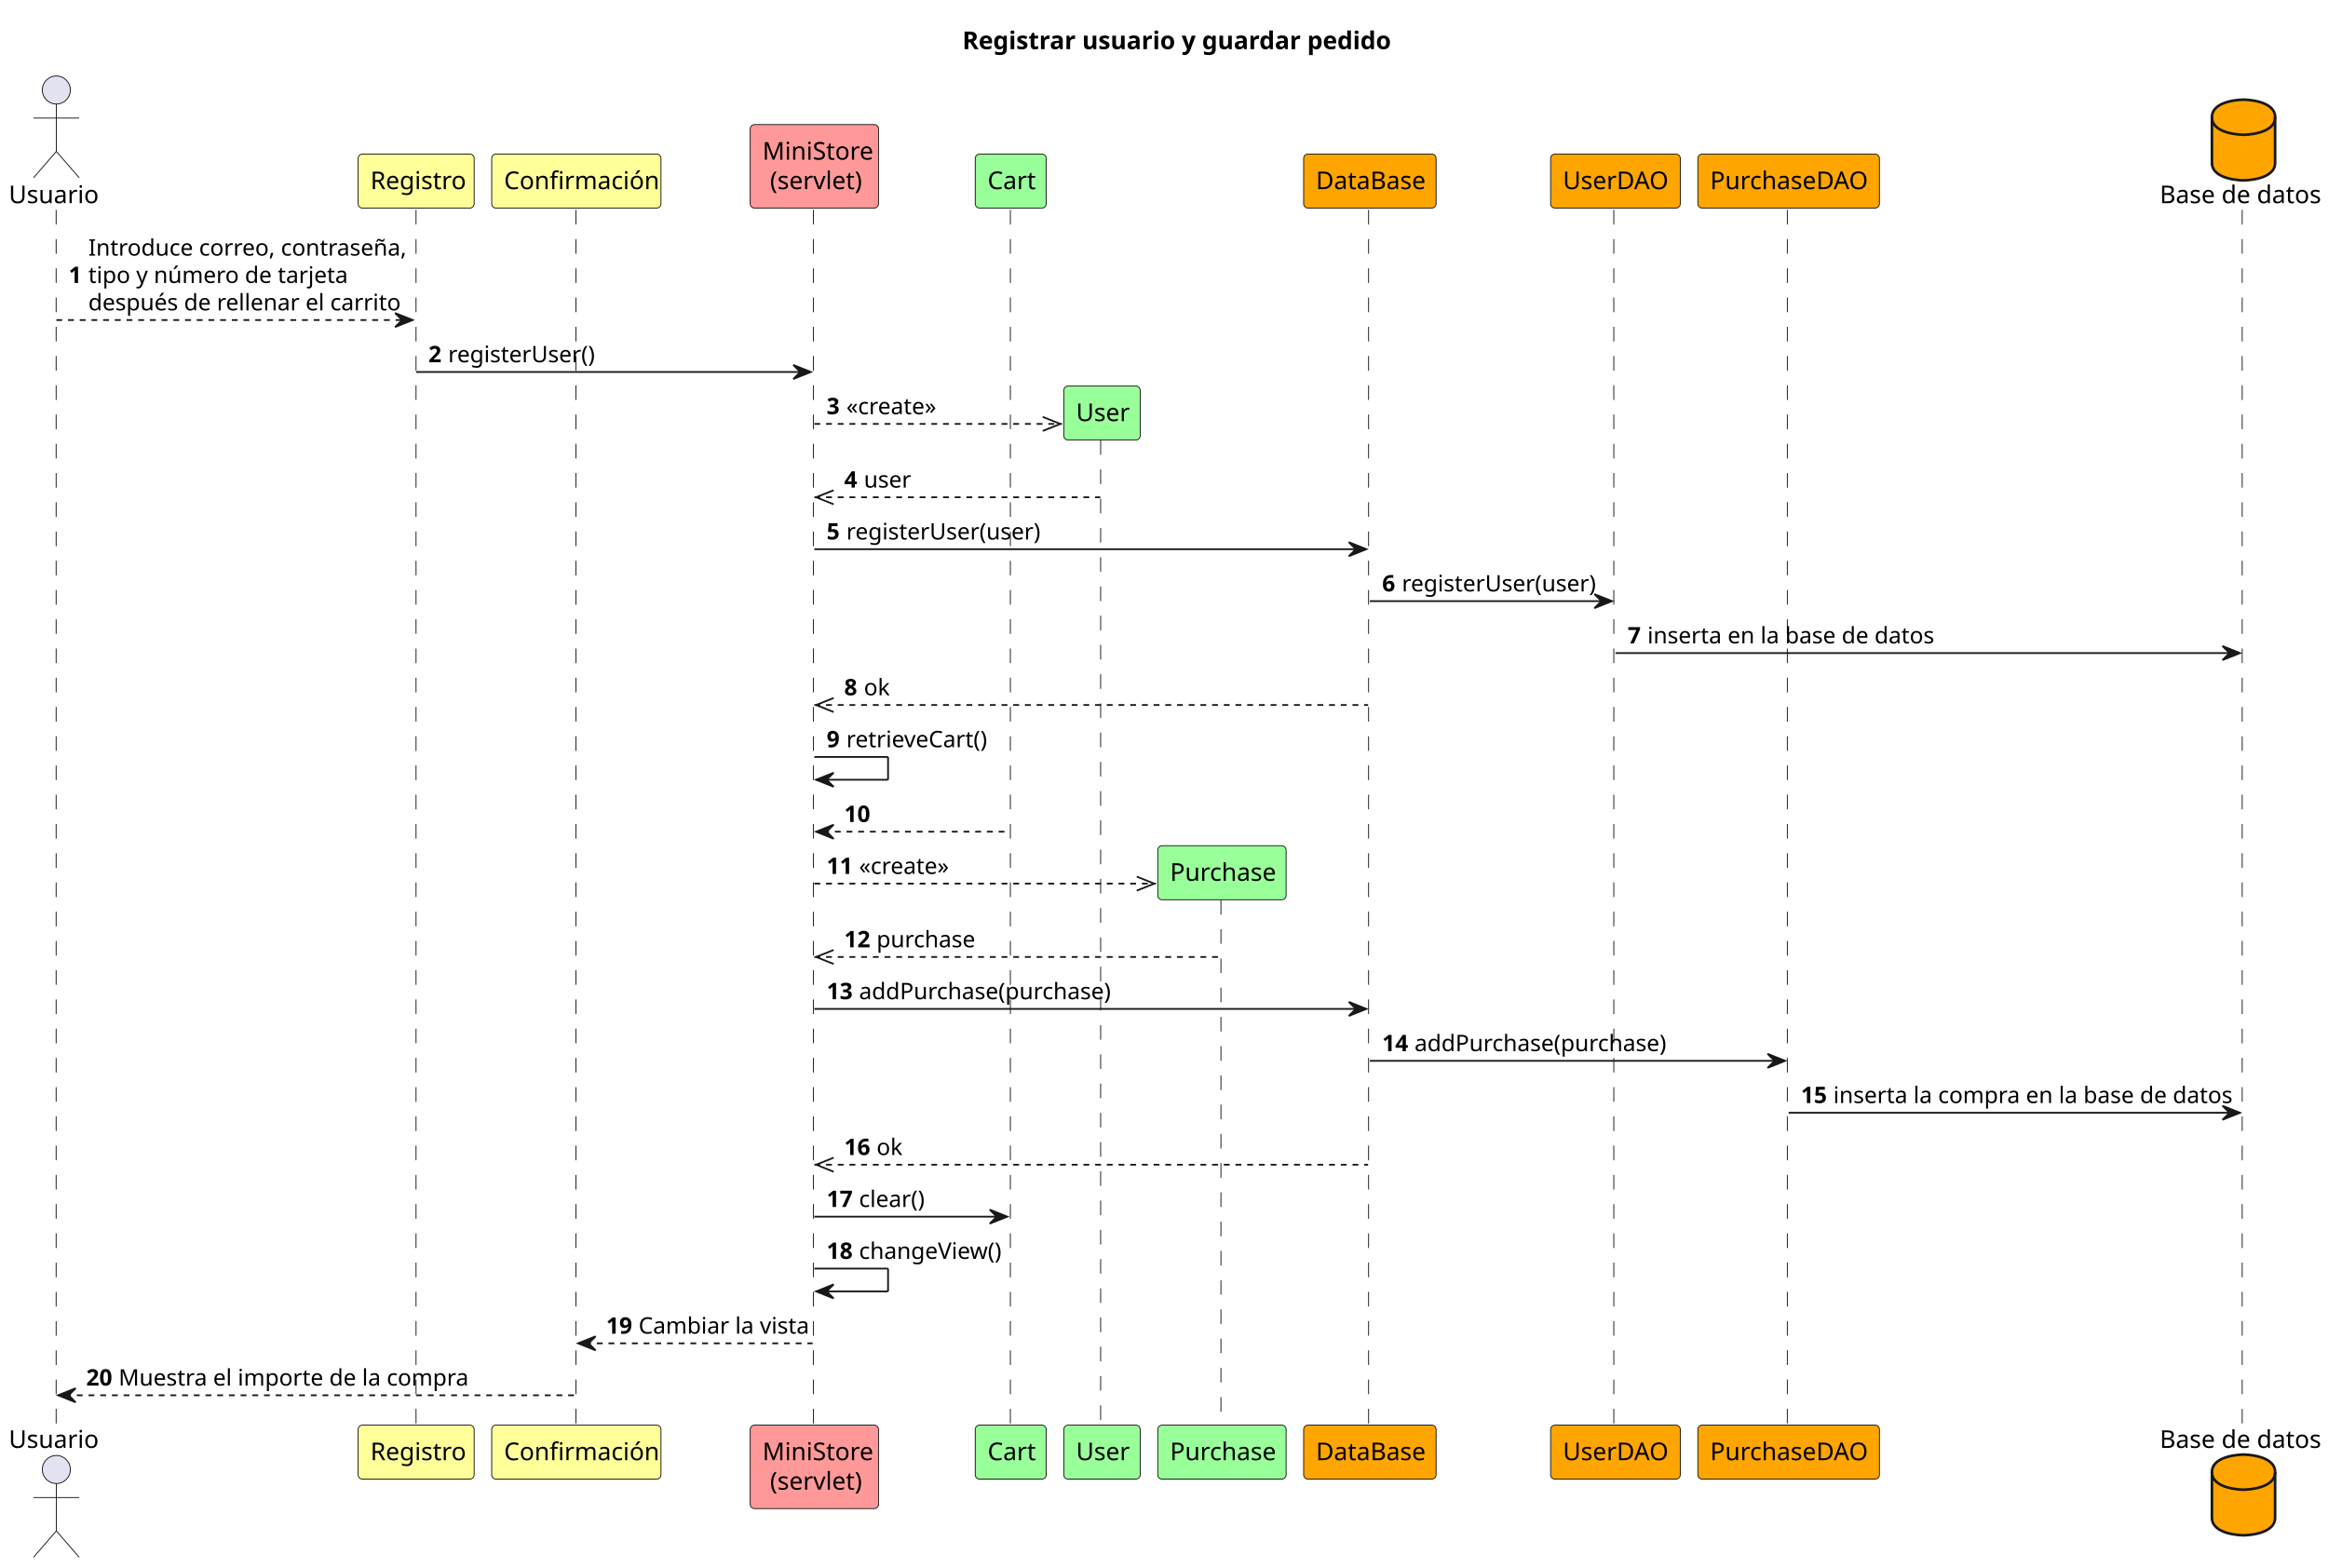
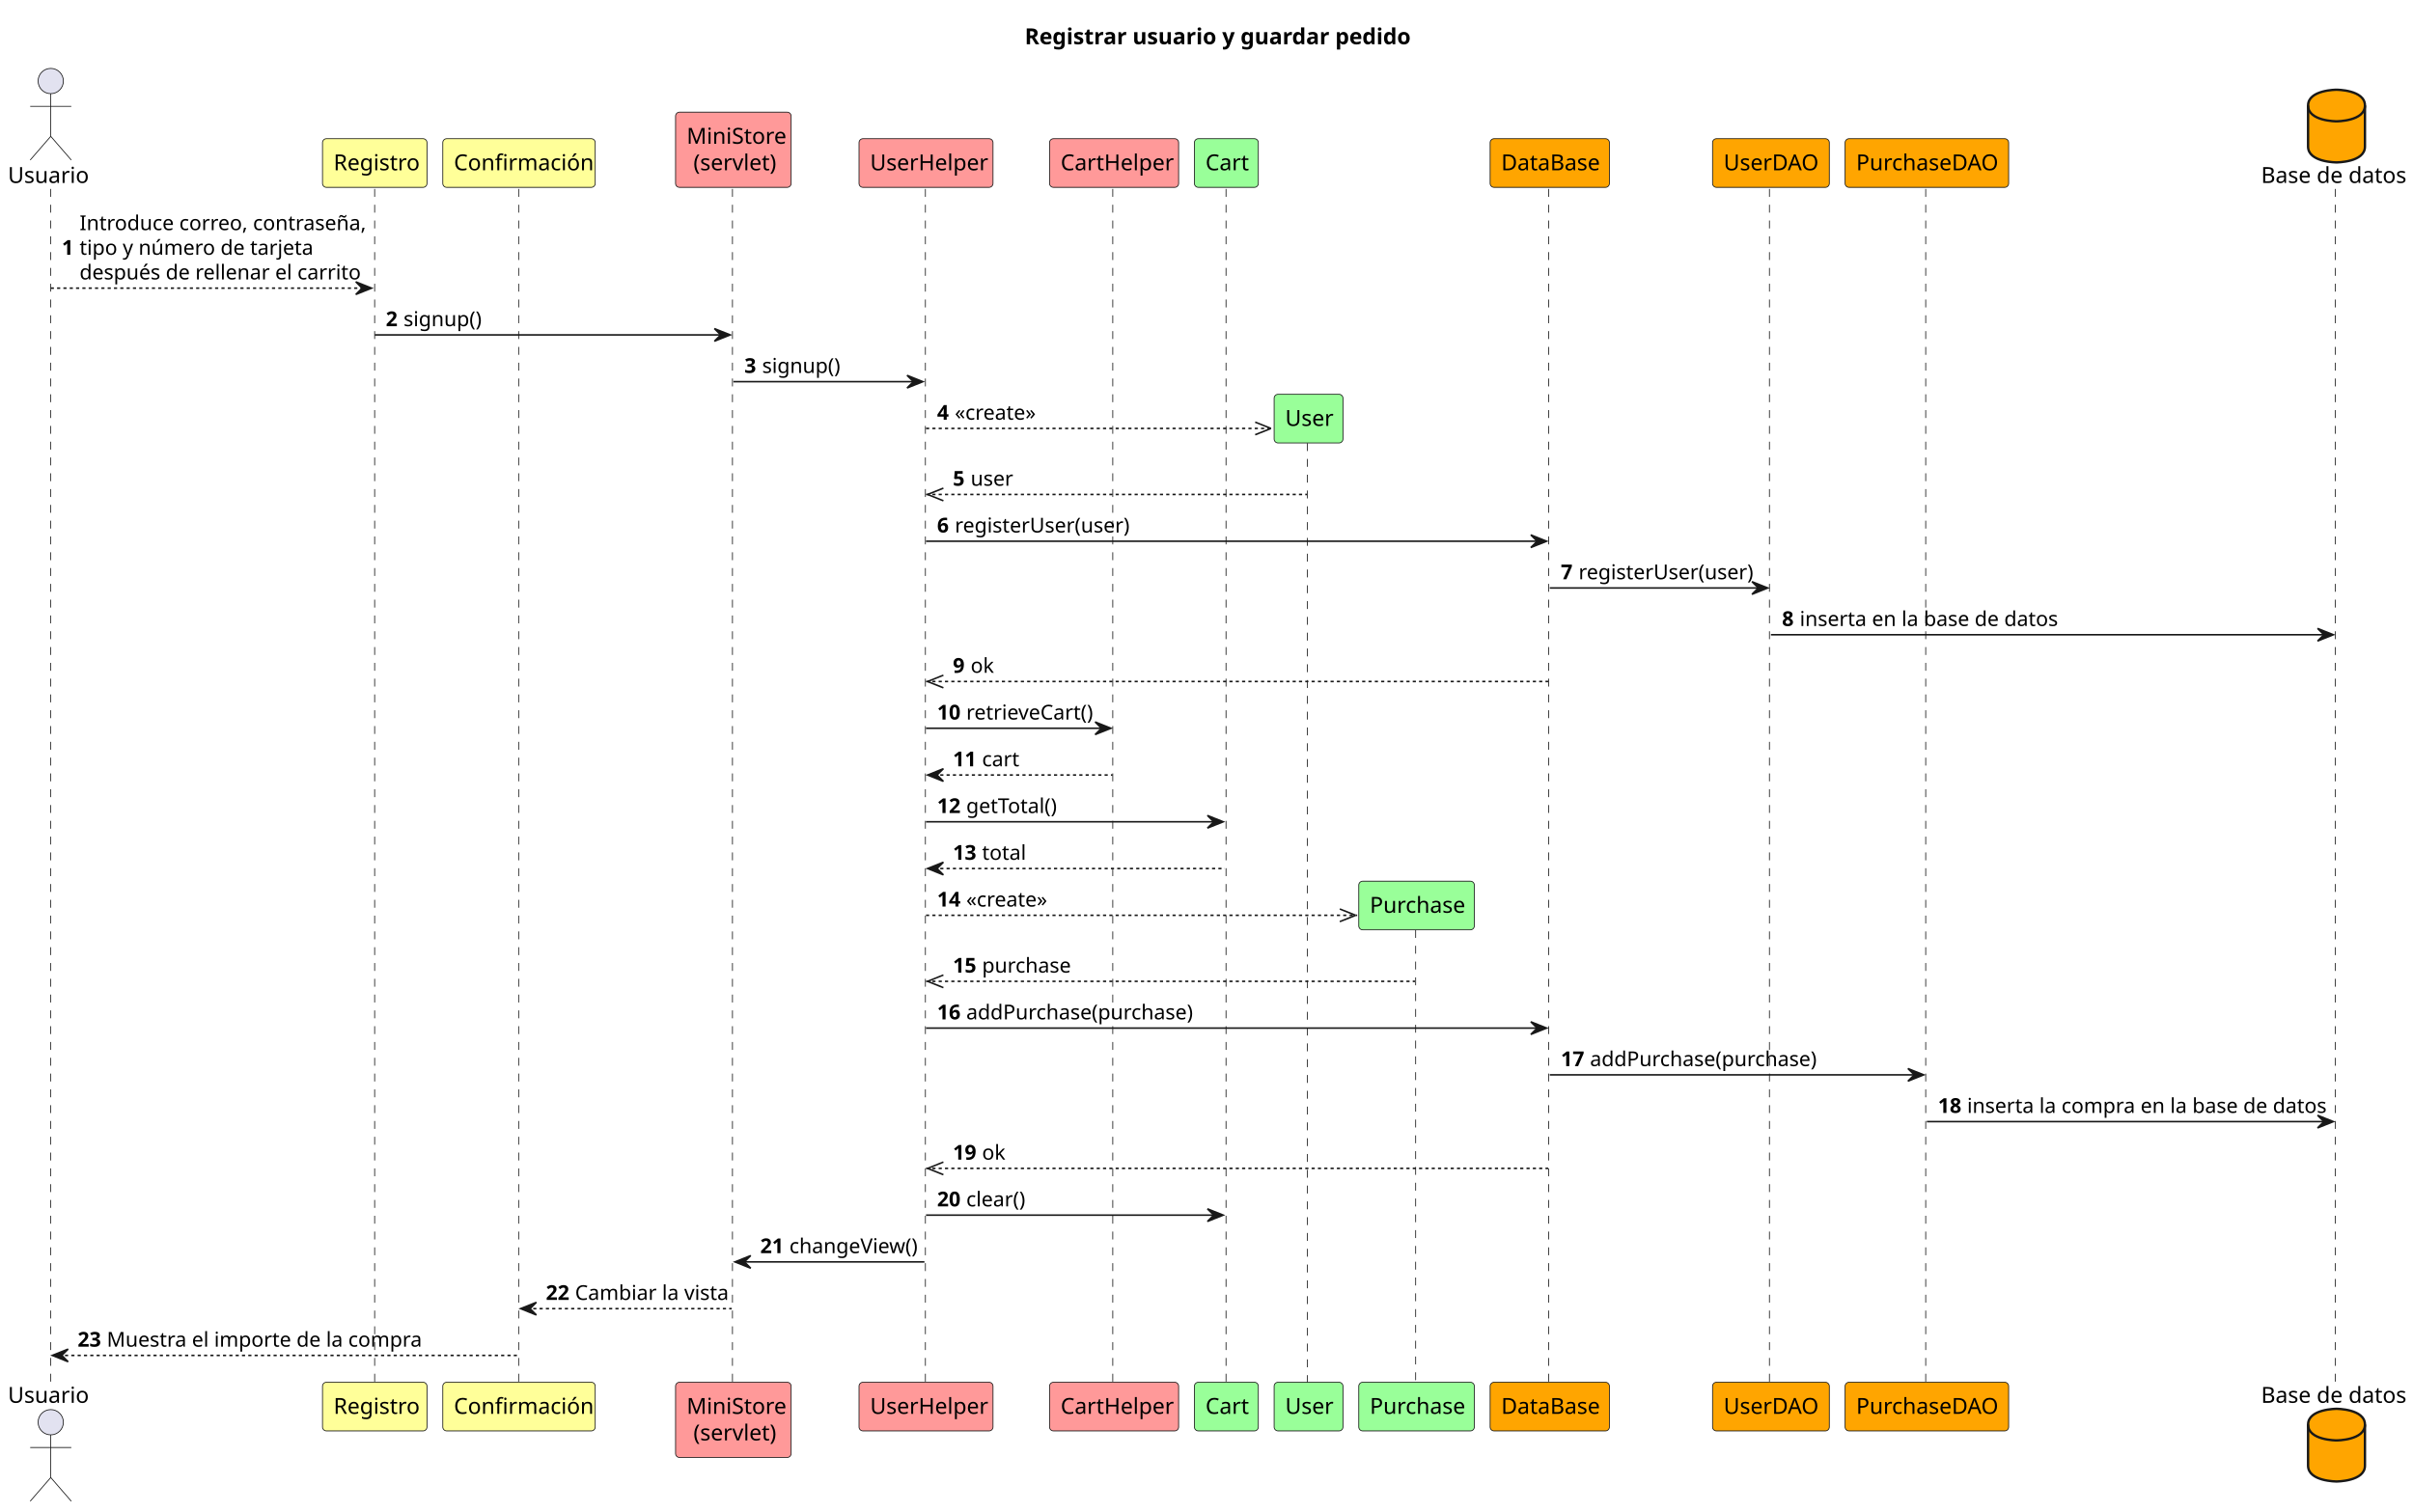
- <svg xmlns="http://www.w3.org/2000/svg" contentStyleType="text/css" height="536.4px" preserveAspectRatio="none" style="width:796px;height:536px;background:#FFFFFF;" version="1.1" viewBox="0 0 796 536" width="796.2px" zoomAndPan="magnify">
+ <svg xmlns="http://www.w3.org/2000/svg" contentStyleType="text/css" height="957px" preserveAspectRatio="none" style="width:1527px;height:957px;background:#FFFFFF;" version="1.1" viewBox="0 0 1527 957" width="1527px" zoomAndPan="magnify">
  <defs />
  <g>
-     <text fill="#000000" font-family="sans-serif" font-size="8.4" font-weight="bold" lengthAdjust="spacing" textLength="140.036" x="329.065" y="16.804">Registrar usuario y guardar pedido</text>
-     <line style="stroke:#181818;stroke-width:0.3;stroke-dasharray:5.0,5.0;" x1="19.2" x2="19.2" y1="71.76" y2="487.92" />
-     <line style="stroke:#181818;stroke-width:0.3;stroke-dasharray:5.0,5.0;" x1="142.253" x2="142.253" y1="71.76" y2="487.92" />
-     <line style="stroke:#181818;stroke-width:0.3;stroke-dasharray:5.0,5.0;" x1="196.926" x2="196.926" y1="71.76" y2="487.92" />
-     <line style="stroke:#181818;stroke-width:0.3;stroke-dasharray:5.0,5.0;" x1="278.111" x2="278.111" y1="71.76" y2="487.92" />
-     <line style="stroke:#181818;stroke-width:0.3;stroke-dasharray:5.0,5.0;" x1="345.469" x2="345.469" y1="71.76" y2="487.92" />
-     <line style="stroke:#181818;stroke-width:0.3;stroke-dasharray:5.0,5.0;" x1="376.337" x2="376.337" y1="150.54" y2="487.92" />
-     <line style="stroke:#181818;stroke-width:0.3;stroke-dasharray:5.0,5.0;" x1="417.469" x2="417.469" y1="307.74" y2="487.92" />
-     <line style="stroke:#181818;stroke-width:0.3;stroke-dasharray:5.0,5.0;" x1="467.951" x2="467.951" y1="71.76" y2="487.92" />
-     <line style="stroke:#181818;stroke-width:0.3;stroke-dasharray:5.0,5.0;" x1="551.799" x2="551.799" y1="71.76" y2="487.92" />
-     <line style="stroke:#181818;stroke-width:0.3;stroke-dasharray:5.0,5.0;" x1="611.134" x2="611.134" y1="71.76" y2="487.92" />
-     <line style="stroke:#181818;stroke-width:0.3;stroke-dasharray:5.0,5.0;" x1="766.664" x2="766.664" y1="71.76" y2="487.92" />
-     <text fill="#000000" font-family="sans-serif" font-size="8.4" lengthAdjust="spacing" textLength="28.938" x="3" y="69.484">Usuario</text>
-     <ellipse cx="19.269" cy="30.78" fill="#E2E2F0" rx="4.8" ry="4.8" style="stroke:#181818;stroke-width:0.3;" />
-     <path d="M19.269,35.58 L19.269,51.78 M11.469,40.38 L27.069,40.38 M19.269,51.78 L11.469,60.78 M19.269,51.78 L27.069,60.78 " fill="none" style="stroke:#181818;stroke-width:0.3;" />
-     <text fill="#000000" font-family="sans-serif" font-size="8.4" lengthAdjust="spacing" textLength="28.938" x="3" y="495.124">Usuario</text>
-     <ellipse cx="19.269" cy="502.5" fill="#E2E2F0" rx="4.8" ry="4.8" style="stroke:#181818;stroke-width:0.3;" />
-     <path d="M19.269,507.3 L19.269,523.5 M11.469,512.1 L27.069,512.1 M19.269,523.5 L11.469,532.5 M19.269,523.5 L27.069,532.5 " fill="none" style="stroke:#181818;stroke-width:0.3;" />
-     <rect fill="#FFFF99" height="18.48" rx="1.5" ry="1.5" style="stroke:#181818;stroke-width:0.3;" width="39.673" x="122.453" y="52.68" />
-     <text fill="#000000" font-family="sans-serif" font-size="8.4" lengthAdjust="spacing" textLength="31.273" x="126.653" y="64.683">Registro</text>
-     <rect fill="#FFFF99" height="18.48" rx="1.5" ry="1.5" style="stroke:#181818;stroke-width:0.3;" width="39.673" x="122.453" y="487.32" />
-     <text fill="#000000" font-family="sans-serif" font-size="8.4" lengthAdjust="spacing" textLength="31.273" x="126.653" y="499.324">Registro</text>
-     <rect fill="#FFFF99" height="18.48" rx="1.5" ry="1.5" style="stroke:#181818;stroke-width:0.3;" width="57.876" x="168.126" y="52.68" />
-     <text fill="#000000" font-family="sans-serif" font-size="8.4" lengthAdjust="spacing" textLength="49.476" x="172.326" y="64.683">Confirmación</text>
-     <rect fill="#FFFF99" height="18.48" rx="1.5" ry="1.5" style="stroke:#181818;stroke-width:0.3;" width="57.876" x="168.126" y="487.32" />
-     <text fill="#000000" font-family="sans-serif" font-size="8.4" lengthAdjust="spacing" textLength="49.476" x="172.326" y="499.324">Confirmación</text>
-     <rect fill="#FF9999" height="28.56" rx="1.5" ry="1.5" style="stroke:#181818;stroke-width:0.3;" width="43.873" x="256.511" y="42.6" />
-     <text fill="#000000" font-family="sans-serif" font-size="8.4" lengthAdjust="spacing" textLength="35.473" x="260.711" y="54.604">MiniStore</text>
-     <text fill="#000000" font-family="sans-serif" font-size="8.4" lengthAdjust="spacing" textLength="30.332" x="263.282" y="64.683">(servlet)</text>
-     <rect fill="#FF9999" height="28.56" rx="1.5" ry="1.5" style="stroke:#181818;stroke-width:0.3;" width="43.873" x="256.511" y="487.32" />
-     <text fill="#000000" font-family="sans-serif" font-size="8.4" lengthAdjust="spacing" textLength="35.473" x="260.711" y="499.324">MiniStore</text>
-     <text fill="#000000" font-family="sans-serif" font-size="8.4" lengthAdjust="spacing" textLength="30.332" x="263.282" y="509.404">(servlet)</text>
-     <rect fill="#99FF99" height="18.48" rx="1.5" ry="1.5" style="stroke:#181818;stroke-width:0.3;" width="24.267" x="333.469" y="52.68" />
-     <text fill="#000000" font-family="sans-serif" font-size="8.4" lengthAdjust="spacing" textLength="15.867" x="337.669" y="64.683">Cart</text>
-     <rect fill="#99FF99" height="18.48" rx="1.5" ry="1.5" style="stroke:#181818;stroke-width:0.3;" width="24.267" x="333.469" y="487.32" />
-     <text fill="#000000" font-family="sans-serif" font-size="8.4" lengthAdjust="spacing" textLength="15.867" x="337.669" y="499.324">Cart</text>
-     <rect fill="#99FF99" height="18.48" rx="1.5" ry="1.5" style="stroke:#181818;stroke-width:0.3;" width="26.132" x="363.737" y="487.32" />
-     <text fill="#000000" font-family="sans-serif" font-size="8.4" lengthAdjust="spacing" textLength="17.732" x="367.937" y="499.324">User</text>
-     <rect fill="#99FF99" height="18.48" rx="1.5" ry="1.5" style="stroke:#181818;stroke-width:0.3;" width="43.882" x="395.869" y="487.32" />
-     <text fill="#000000" font-family="sans-serif" font-size="8.4" lengthAdjust="spacing" textLength="35.481" x="400.069" y="499.324">Purchase</text>
-     <rect fill="#FFA500" height="18.48" rx="1.5" ry="1.5" style="stroke:#181818;stroke-width:0.3;" width="45.284" x="445.751" y="52.68" />
-     <text fill="#000000" font-family="sans-serif" font-size="8.4" lengthAdjust="spacing" textLength="36.884" x="449.951" y="64.683">DataBase</text>
-     <rect fill="#FFA500" height="18.48" rx="1.5" ry="1.5" style="stroke:#181818;stroke-width:0.3;" width="45.284" x="445.751" y="487.32" />
-     <text fill="#000000" font-family="sans-serif" font-size="8.4" lengthAdjust="spacing" textLength="36.884" x="449.951" y="499.324">DataBase</text>
-     <rect fill="#FFA500" height="18.48" rx="1.5" ry="1.5" style="stroke:#181818;stroke-width:0.3;" width="44.335" x="530.199" y="52.68" />
-     <text fill="#000000" font-family="sans-serif" font-size="8.4" lengthAdjust="spacing" textLength="35.935" x="534.399" y="64.683">UserDAO</text>
-     <rect fill="#FFA500" height="18.48" rx="1.5" ry="1.5" style="stroke:#181818;stroke-width:0.3;" width="44.335" x="530.199" y="487.32" />
-     <text fill="#000000" font-family="sans-serif" font-size="8.4" lengthAdjust="spacing" textLength="35.935" x="534.399" y="499.324">UserDAO</text>
-     <rect fill="#FFA500" height="18.48" rx="1.5" ry="1.5" style="stroke:#181818;stroke-width:0.3;" width="62.084" x="580.534" y="52.68" />
-     <text fill="#000000" font-family="sans-serif" font-size="8.4" lengthAdjust="spacing" textLength="53.684" x="584.734" y="64.683">PurchaseDAO</text>
-     <rect fill="#FFA500" height="18.48" rx="1.5" ry="1.5" style="stroke:#181818;stroke-width:0.3;" width="62.084" x="580.534" y="487.32" />
-     <text fill="#000000" font-family="sans-serif" font-size="8.4" lengthAdjust="spacing" textLength="53.684" x="584.734" y="499.324">PurchaseDAO</text>
-     <text fill="#000000" font-family="sans-serif" font-size="8.4" lengthAdjust="spacing" textLength="53.701" x="738.464" y="69.484">Base de datos</text>
-     <path d="M756.315,40.08 C756.315,34.08 767.115,34.08 767.115,34.08 C767.115,34.08 777.915,34.08 777.915,40.08 L777.915,55.68 C777.915,61.68 767.115,61.68 767.115,61.68 C767.115,61.68 756.315,61.68 756.315,55.68 L756.315,40.08 " fill="#FFA500" style="stroke:#181818;stroke-width:0.9;" />
-     <path d="M756.315,40.08 C756.315,46.08 767.115,46.08 767.115,46.08 C767.115,46.08 777.915,46.08 777.915,40.08 " fill="none" style="stroke:#181818;stroke-width:0.9;" />
-     <text fill="#000000" font-family="sans-serif" font-size="8.4" lengthAdjust="spacing" textLength="53.701" x="738.464" y="495.124">Base de datos</text>
-     <path d="M756.315,503.4 C756.315,497.4 767.115,497.4 767.115,497.4 C767.115,497.4 777.915,497.4 777.915,503.4 L777.915,519 C777.915,525 767.115,525 767.115,525 C767.115,525 756.315,525 756.315,519 L756.315,503.4 " fill="#FFA500" style="stroke:#181818;stroke-width:0.9;" />
-     <path d="M756.315,503.4 C756.315,509.4 767.115,509.4 767.115,509.4 C767.115,509.4 777.915,509.4 777.915,503.4 " fill="none" style="stroke:#181818;stroke-width:0.9;" />
-     <polygon fill="#181818" points="135.089,107.04,141.089,109.44,135.089,111.84,137.489,109.44" style="stroke:#181818;stroke-width:0.6;" />
-     <line style="stroke:#181818;stroke-width:0.6;stroke-dasharray:2.0,2.0;" x1="19.269" x2="138.69" y1="109.44" y2="109.44" />
-     <text fill="#000000" font-family="sans-serif" font-size="7.8" font-weight="bold" lengthAdjust="spacing" textLength="4.337" x="23.469" y="96.766">1</text>
-     <text fill="#000000" font-family="sans-serif" font-size="7.8" lengthAdjust="spacing" textLength="101.884" x="30.206" y="87.406">Introduce correo, contraseña,</text>
-     <text fill="#000000" font-family="sans-serif" font-size="7.8" lengthAdjust="spacing" textLength="81.939" x="30.206" y="96.766">tipo y número de tarjeta</text>
-     <text fill="#000000" font-family="sans-serif" font-size="7.8" lengthAdjust="spacing" textLength="100.573" x="30.206" y="106.126">después de rellenar el carrito</text>
-     <polygon fill="#181818" points="271.248,124.8,277.248,127.2,271.248,129.6,273.648,127.2" style="stroke:#181818;stroke-width:0.6;" />
-     <line style="stroke:#181818;stroke-width:0.6;" x1="142.29" x2="274.848" y1="127.2" y2="127.2" />
-     <text fill="#000000" font-family="sans-serif" font-size="7.8" font-weight="bold" lengthAdjust="spacing" textLength="4.337" x="146.489" y="123.886">2</text>
-     <text fill="#000000" font-family="sans-serif" font-size="7.8" lengthAdjust="spacing" textLength="47.666" x="153.226" y="123.886">registerUser()</text>
-     <line style="stroke:#181818;stroke-width:0.6;" x1="362.537" x2="356.537" y1="144.96" y2="142.56" />
-     <line style="stroke:#181818;stroke-width:0.6;" x1="362.537" x2="356.537" y1="144.96" y2="147.36" />
-     <line style="stroke:#181818;stroke-width:0.6;stroke-dasharray:2.0,2.0;" x1="278.448" x2="363.137" y1="144.96" y2="144.96" />
-     <text fill="#000000" font-family="sans-serif" font-size="7.8" font-weight="bold" lengthAdjust="spacing" textLength="4.337" x="282.648" y="141.646">3</text>
-     <text fill="#000000" font-family="sans-serif" font-size="7.8" lengthAdjust="spacing" textLength="30.35" x="289.385" y="141.646">«create»</text>
-     <rect fill="#99FF99" height="18.48" rx="1.5" ry="1.5" style="stroke:#181818;stroke-width:0.3;" width="26.132" x="363.737" y="132" />
-     <text fill="#000000" font-family="sans-serif" font-size="8.4" lengthAdjust="spacing" textLength="17.732" x="367.937" y="144.004">User</text>
-     <line style="stroke:#181818;stroke-width:0.6;" x1="279.048" x2="285.048" y1="170.04" y2="167.64" />
-     <line style="stroke:#181818;stroke-width:0.6;" x1="279.048" x2="285.048" y1="170.04" y2="172.44" />
-     <line style="stroke:#181818;stroke-width:0.6;stroke-dasharray:2.0,2.0;" x1="278.448" x2="376.203" y1="170.04" y2="170.04" />
-     <text fill="#000000" font-family="sans-serif" font-size="7.8" font-weight="bold" lengthAdjust="spacing" textLength="4.337" x="288.648" y="166.726">4</text>
-     <text fill="#000000" font-family="sans-serif" font-size="7.8" lengthAdjust="spacing" textLength="15.171" x="295.385" y="166.726">user</text>
-     <polygon fill="#181818" points="461.193,185.4,467.193,187.8,461.193,190.2,463.593,187.8" style="stroke:#181818;stroke-width:0.6;" />
-     <line style="stroke:#181818;stroke-width:0.6;" x1="278.448" x2="464.793" y1="187.8" y2="187.8" />
-     <text fill="#000000" font-family="sans-serif" font-size="7.8" font-weight="bold" lengthAdjust="spacing" textLength="4.337" x="282.648" y="184.486">5</text>
-     <text fill="#000000" font-family="sans-serif" font-size="7.8" lengthAdjust="spacing" textLength="62.837" x="289.385" y="184.486">registerUser(user)</text>
-     <polygon fill="#181818" points="545.166,203.16,551.166,205.56,545.166,207.96,547.566,205.56" style="stroke:#181818;stroke-width:0.6;" />
-     <line style="stroke:#181818;stroke-width:0.6;" x1="468.393" x2="548.766" y1="205.56" y2="205.56" />
-     <text fill="#000000" font-family="sans-serif" font-size="7.8" font-weight="bold" lengthAdjust="spacing" textLength="4.337" x="472.593" y="202.246">6</text>
-     <text fill="#000000" font-family="sans-serif" font-size="7.8" lengthAdjust="spacing" textLength="62.837" x="479.329" y="202.246">registerUser(user)</text>
-     <polygon fill="#181818" points="759.915,220.92,765.915,223.32,759.915,225.72,762.315,223.32" style="stroke:#181818;stroke-width:0.6;" />
-     <line style="stroke:#181818;stroke-width:0.6;" x1="552.366" x2="763.515" y1="223.32" y2="223.32" />
-     <text fill="#000000" font-family="sans-serif" font-size="7.8" font-weight="bold" lengthAdjust="spacing" textLength="4.337" x="556.566" y="220.006">7</text>
-     <text fill="#000000" font-family="sans-serif" font-size="7.8" lengthAdjust="spacing" textLength="93.655" x="563.303" y="220.006">inserta en la base de datos</text>
-     <line style="stroke:#181818;stroke-width:0.6;" x1="279.048" x2="285.048" y1="241.08" y2="238.68" />
-     <line style="stroke:#181818;stroke-width:0.6;" x1="279.048" x2="285.048" y1="241.08" y2="243.48" />
-     <line style="stroke:#181818;stroke-width:0.6;stroke-dasharray:2.0,2.0;" x1="278.448" x2="467.793" y1="241.08" y2="241.08" />
-     <text fill="#000000" font-family="sans-serif" font-size="7.8" font-weight="bold" lengthAdjust="spacing" textLength="4.337" x="288.648" y="237.766">8</text>
-     <text fill="#000000" font-family="sans-serif" font-size="7.8" lengthAdjust="spacing" textLength="8.237" x="295.385" y="237.766">ok</text>
-     <line style="stroke:#181818;stroke-width:0.6;" x1="278.448" x2="303.648" y1="258.84" y2="258.84" />
-     <line style="stroke:#181818;stroke-width:0.6;" x1="303.648" x2="303.648" y1="258.84" y2="266.64" />
-     <line style="stroke:#181818;stroke-width:0.6;" x1="279.048" x2="303.648" y1="266.64" y2="266.64" />
-     <polygon fill="#181818" points="285.048,264.24,279.048,266.64,285.048,269.04,282.648,266.64" style="stroke:#181818;stroke-width:0.6;" />
-     <text fill="#000000" font-family="sans-serif" font-size="7.8" font-weight="bold" lengthAdjust="spacing" textLength="4.337" x="282.648" y="255.526">9</text>
-     <text fill="#000000" font-family="sans-serif" font-size="7.8" lengthAdjust="spacing" textLength="45.934" x="289.385" y="255.526">retrieveCart()</text>
-     <polygon fill="#181818" points="285.048,282,279.048,284.4,285.048,286.8,282.648,284.4" style="stroke:#181818;stroke-width:0.6;" />
-     <line style="stroke:#181818;stroke-width:0.6;stroke-dasharray:2.0,2.0;" x1="281.448" x2="345.003" y1="284.4" y2="284.4" />
-     <text fill="#000000" font-family="sans-serif" font-size="7.8" font-weight="bold" lengthAdjust="spacing" textLength="8.674" x="288.648" y="281.086">10</text>
-     <text fill="#000000" font-family="sans-serif" font-size="7.8" lengthAdjust="spacing" textLength="2.168" x="299.722" y="281.086"> </text>
-     <line style="stroke:#181818;stroke-width:0.6;" x1="394.669" x2="388.669" y1="302.16" y2="299.76" />
-     <line style="stroke:#181818;stroke-width:0.6;" x1="394.669" x2="388.669" y1="302.16" y2="304.56" />
-     <line style="stroke:#181818;stroke-width:0.6;stroke-dasharray:2.0,2.0;" x1="278.448" x2="395.269" y1="302.16" y2="302.16" />
-     <text fill="#000000" font-family="sans-serif" font-size="7.8" font-weight="bold" lengthAdjust="spacing" textLength="8.674" x="282.648" y="298.846">11</text>
-     <text fill="#000000" font-family="sans-serif" font-size="7.8" lengthAdjust="spacing" textLength="30.35" x="293.722" y="298.846">«create»</text>
-     <rect fill="#99FF99" height="18.48" rx="1.5" ry="1.5" style="stroke:#181818;stroke-width:0.3;" width="43.882" x="395.869" y="289.2" />
-     <text fill="#000000" font-family="sans-serif" font-size="8.4" lengthAdjust="spacing" textLength="35.481" x="400.069" y="301.204">Purchase</text>
-     <line style="stroke:#181818;stroke-width:0.6;" x1="279.048" x2="285.048" y1="327.24" y2="324.84" />
-     <line style="stroke:#181818;stroke-width:0.6;" x1="279.048" x2="285.048" y1="327.24" y2="329.64" />
-     <line style="stroke:#181818;stroke-width:0.6;stroke-dasharray:2.0,2.0;" x1="278.448" x2="417.21" y1="327.24" y2="327.24" />
-     <text fill="#000000" font-family="sans-serif" font-size="7.8" font-weight="bold" lengthAdjust="spacing" textLength="8.674" x="288.648" y="323.926">12</text>
-     <text fill="#000000" font-family="sans-serif" font-size="7.8" lengthAdjust="spacing" textLength="32.081" x="299.722" y="323.926">purchase</text>
-     <polygon fill="#181818" points="461.193,342.6,467.193,345,461.193,347.4,463.593,345" style="stroke:#181818;stroke-width:0.6;" />
-     <line style="stroke:#181818;stroke-width:0.6;" x1="278.448" x2="464.793" y1="345" y2="345" />
-     <text fill="#000000" font-family="sans-serif" font-size="7.8" font-weight="bold" lengthAdjust="spacing" textLength="8.674" x="282.648" y="341.686">13</text>
-     <text fill="#000000" font-family="sans-serif" font-size="7.8" lengthAdjust="spacing" textLength="83.234" x="293.722" y="341.686">addPurchase(purchase)</text>
-     <polygon fill="#181818" points="604.376,360.36,610.376,362.76,604.376,365.16,606.776,362.76" style="stroke:#181818;stroke-width:0.6;" />
-     <line style="stroke:#181818;stroke-width:0.6;" x1="468.393" x2="607.976" y1="362.76" y2="362.76" />
-     <text fill="#000000" font-family="sans-serif" font-size="7.8" font-weight="bold" lengthAdjust="spacing" textLength="8.674" x="472.593" y="359.446">14</text>
-     <text fill="#000000" font-family="sans-serif" font-size="7.8" lengthAdjust="spacing" textLength="83.234" x="483.666" y="359.446">addPurchase(purchase)</text>
-     <polygon fill="#181818" points="759.915,378.12,765.915,380.52,759.915,382.92,762.315,380.52" style="stroke:#181818;stroke-width:0.6;" />
-     <line style="stroke:#181818;stroke-width:0.6;" x1="611.576" x2="763.515" y1="380.52" y2="380.52" />
-     <text fill="#000000" font-family="sans-serif" font-size="7.8" font-weight="bold" lengthAdjust="spacing" textLength="8.674" x="615.776" y="377.206">15</text>
-     <text fill="#000000" font-family="sans-serif" font-size="7.8" lengthAdjust="spacing" textLength="130.065" x="626.85" y="377.206">inserta la compra en la base de datos</text>
-     <line style="stroke:#181818;stroke-width:0.6;" x1="279.048" x2="285.048" y1="398.28" y2="395.88" />
-     <line style="stroke:#181818;stroke-width:0.6;" x1="279.048" x2="285.048" y1="398.28" y2="400.68" />
-     <line style="stroke:#181818;stroke-width:0.6;stroke-dasharray:2.0,2.0;" x1="278.448" x2="467.793" y1="398.28" y2="398.28" />
-     <text fill="#000000" font-family="sans-serif" font-size="7.8" font-weight="bold" lengthAdjust="spacing" textLength="8.674" x="288.648" y="394.966">16</text>
-     <text fill="#000000" font-family="sans-serif" font-size="7.8" lengthAdjust="spacing" textLength="8.237" x="299.722" y="394.966">ok</text>
-     <polygon fill="#181818" points="338.403,413.64,344.403,416.04,338.403,418.44,340.803,416.04" style="stroke:#181818;stroke-width:0.6;" />
-     <line style="stroke:#181818;stroke-width:0.6;" x1="278.448" x2="342.003" y1="416.04" y2="416.04" />
-     <text fill="#000000" font-family="sans-serif" font-size="7.8" font-weight="bold" lengthAdjust="spacing" textLength="8.674" x="282.648" y="412.726">17</text>
-     <text fill="#000000" font-family="sans-serif" font-size="7.8" lengthAdjust="spacing" textLength="22.097" x="293.722" y="412.726">clear()</text>
-     <line style="stroke:#181818;stroke-width:0.6;" x1="278.448" x2="303.648" y1="433.8" y2="433.8" />
-     <line style="stroke:#181818;stroke-width:0.6;" x1="303.648" x2="303.648" y1="433.8" y2="441.6" />
-     <line style="stroke:#181818;stroke-width:0.6;" x1="279.048" x2="303.648" y1="441.6" y2="441.6" />
-     <polygon fill="#181818" points="285.048,439.2,279.048,441.6,285.048,444,282.648,441.6" style="stroke:#181818;stroke-width:0.6;" />
-     <text fill="#000000" font-family="sans-serif" font-size="7.8" font-weight="bold" lengthAdjust="spacing" textLength="8.674" x="282.648" y="430.486">18</text>
-     <text fill="#000000" font-family="sans-serif" font-size="7.8" lengthAdjust="spacing" textLength="47.681" x="293.722" y="430.486">changeView()</text>
-     <polygon fill="#181818" points="203.664,456.96,197.664,459.36,203.664,461.76,201.264,459.36" style="stroke:#181818;stroke-width:0.6;" />
-     <line style="stroke:#181818;stroke-width:0.6;stroke-dasharray:2.0,2.0;" x1="200.064" x2="277.848" y1="459.36" y2="459.36" />
-     <text fill="#000000" font-family="sans-serif" font-size="7.8" font-weight="bold" lengthAdjust="spacing" textLength="8.674" x="207.264" y="456.046">19</text>
-     <text fill="#000000" font-family="sans-serif" font-size="7.8" lengthAdjust="spacing" textLength="55.91" x="218.338" y="456.046">Cambiar la vista</text>
-     <polygon fill="#181818" points="25.869,474.72,19.869,477.12,25.869,479.52,23.469,477.12" style="stroke:#181818;stroke-width:0.6;" />
-     <line style="stroke:#181818;stroke-width:0.6;stroke-dasharray:2.0,2.0;" x1="22.269" x2="196.464" y1="477.12" y2="477.12" />
-     <text fill="#000000" font-family="sans-serif" font-size="7.8" font-weight="bold" lengthAdjust="spacing" textLength="8.674" x="29.469" y="473.806">20</text>
-     <text fill="#000000" font-family="sans-serif" font-size="7.8" lengthAdjust="spacing" textLength="111.837" x="40.543" y="473.806">Muestra el importe de la compra</text>
+     <text fill="#000000" font-family="sans-serif" font-size="14" font-weight="bold" lengthAdjust="spacing" textLength="233.393" x="648.478" y="28.006">Registrar usuario y guardar pedido</text>
+     <line style="stroke:#181818;stroke-width:0.5;stroke-dasharray:5.0,5.0;" x1="32" x2="32" y1="119.6" y2="876" />
+     <line style="stroke:#181818;stroke-width:0.5;stroke-dasharray:5.0,5.0;" x1="237.088" x2="237.088" y1="119.6" y2="876" />
+     <line style="stroke:#181818;stroke-width:0.5;stroke-dasharray:5.0,5.0;" x1="328.21" x2="328.21" y1="119.6" y2="876" />
+     <line style="stroke:#181818;stroke-width:0.5;stroke-dasharray:5.0,5.0;" x1="463.519" x2="463.519" y1="119.6" y2="876" />
+     <line style="stroke:#181818;stroke-width:0.5;stroke-dasharray:5.0,5.0;" x1="585.613" x2="585.613" y1="119.6" y2="876" />
+     <line style="stroke:#181818;stroke-width:0.5;stroke-dasharray:5.0,5.0;" x1="704.18" x2="704.18" y1="119.6" y2="876" />
+     <line style="stroke:#181818;stroke-width:0.5;stroke-dasharray:5.0,5.0;" x1="775.856" x2="775.856" y1="119.6" y2="876" />
+     <line style="stroke:#181818;stroke-width:0.5;stroke-dasharray:5.0,5.0;" x1="827.302" x2="827.302" y1="280.5" y2="876" />
+     <line style="stroke:#181818;stroke-width:0.5;stroke-dasharray:5.0,5.0;" x1="895.856" x2="895.856" y1="588.7" y2="876" />
+     <line style="stroke:#181818;stroke-width:0.5;stroke-dasharray:5.0,5.0;" x1="979.992" x2="979.992" y1="119.6" y2="876" />
+     <line style="stroke:#181818;stroke-width:0.5;stroke-dasharray:5.0,5.0;" x1="1119.739" x2="1119.739" y1="119.6" y2="876" />
+     <line style="stroke:#181818;stroke-width:0.5;stroke-dasharray:5.0,5.0;" x1="1218.63" x2="1218.63" y1="119.6" y2="876" />
+     <line style="stroke:#181818;stroke-width:0.5;stroke-dasharray:5.0,5.0;" x1="1477.848" x2="1477.848" y1="119.6" y2="876" />
+     <text fill="#000000" font-family="sans-serif" font-size="14" lengthAdjust="spacing" textLength="48.23" x="5" y="115.806">Usuario</text>
+     <ellipse cx="32.115" cy="51.3" fill="#E2E2F0" rx="8" ry="8" style="stroke:#181818;stroke-width:0.5;" />
+     <path d="M32.115,59.3 L32.115,86.3 M19.115,67.3 L45.115,67.3 M32.115,86.3 L19.115,101.3 M32.115,86.3 L45.115,101.3 " fill="none" style="stroke:#181818;stroke-width:0.5;" />
+     <text fill="#000000" font-family="sans-serif" font-size="14" lengthAdjust="spacing" textLength="48.23" x="5" y="888.006">Usuario</text>
+     <ellipse cx="32.115" cy="900.3" fill="#E2E2F0" rx="8" ry="8" style="stroke:#181818;stroke-width:0.5;" />
+     <path d="M32.115,908.3 L32.115,935.3 M19.115,916.3 L45.115,916.3 M32.115,935.3 L19.115,950.3 M32.115,935.3 L45.115,950.3 " fill="none" style="stroke:#181818;stroke-width:0.5;" />
+     <rect fill="#FFFF99" height="30.8" rx="2.5" ry="2.5" style="stroke:#181818;stroke-width:0.5;" width="66.122" x="204.088" y="87.8" />
+     <text fill="#000000" font-family="sans-serif" font-size="14" lengthAdjust="spacing" textLength="52.122" x="211.088" y="107.806">Registro</text>
+     <rect fill="#FFFF99" height="30.8" rx="2.5" ry="2.5" style="stroke:#181818;stroke-width:0.5;" width="66.122" x="204.088" y="875" />
+     <text fill="#000000" font-family="sans-serif" font-size="14" lengthAdjust="spacing" textLength="52.122" x="211.088" y="895.006">Registro</text>
+     <rect fill="#FFFF99" height="30.8" rx="2.5" ry="2.5" style="stroke:#181818;stroke-width:0.5;" width="96.46" x="280.21" y="87.8" />
+     <text fill="#000000" font-family="sans-serif" font-size="14" lengthAdjust="spacing" textLength="82.46" x="287.21" y="107.806">Confirmación</text>
+     <rect fill="#FFFF99" height="30.8" rx="2.5" ry="2.5" style="stroke:#181818;stroke-width:0.5;" width="96.46" x="280.21" y="875" />
+     <text fill="#000000" font-family="sans-serif" font-size="14" lengthAdjust="spacing" textLength="82.46" x="287.21" y="895.006">Confirmación</text>
+     <rect fill="#FF9999" height="47.6" rx="2.5" ry="2.5" style="stroke:#181818;stroke-width:0.5;" width="73.122" x="427.519" y="71" />
+     <text fill="#000000" font-family="sans-serif" font-size="14" lengthAdjust="spacing" textLength="59.122" x="434.519" y="91.006">MiniStore</text>
+     <text fill="#000000" font-family="sans-serif" font-size="14" lengthAdjust="spacing" textLength="50.554" x="438.803" y="107.806">(servlet)</text>
+     <rect fill="#FF9999" height="47.6" rx="2.5" ry="2.5" style="stroke:#181818;stroke-width:0.5;" width="73.122" x="427.519" y="875" />
+     <text fill="#000000" font-family="sans-serif" font-size="14" lengthAdjust="spacing" textLength="59.122" x="434.519" y="895.006">MiniStore</text>
+     <text fill="#000000" font-family="sans-serif" font-size="14" lengthAdjust="spacing" textLength="50.554" x="438.803" y="911.806">(servlet)</text>
+     <rect fill="#FF9999" height="30.8" rx="2.5" ry="2.5" style="stroke:#181818;stroke-width:0.5;" width="84.784" x="543.613" y="87.8" />
+     <text fill="#000000" font-family="sans-serif" font-size="14" lengthAdjust="spacing" textLength="70.784" x="550.613" y="107.806">UserHelper</text>
+     <rect fill="#FF9999" height="30.8" rx="2.5" ry="2.5" style="stroke:#181818;stroke-width:0.5;" width="84.784" x="543.613" y="875" />
+     <text fill="#000000" font-family="sans-serif" font-size="14" lengthAdjust="spacing" textLength="70.784" x="550.613" y="895.006">UserHelper</text>
+     <rect fill="#FF9999" height="30.8" rx="2.5" ry="2.5" style="stroke:#181818;stroke-width:0.5;" width="81.676" x="664.18" y="87.8" />
+     <text fill="#000000" font-family="sans-serif" font-size="14" lengthAdjust="spacing" textLength="67.676" x="671.18" y="107.806">CartHelper</text>
+     <rect fill="#FF9999" height="30.8" rx="2.5" ry="2.5" style="stroke:#181818;stroke-width:0.5;" width="81.676" x="664.18" y="875" />
+     <text fill="#000000" font-family="sans-serif" font-size="14" lengthAdjust="spacing" textLength="67.676" x="671.18" y="895.006">CartHelper</text>
+     <rect fill="#99FF99" height="30.8" rx="2.5" ry="2.5" style="stroke:#181818;stroke-width:0.5;" width="40.446" x="755.856" y="87.8" />
+     <text fill="#000000" font-family="sans-serif" font-size="14" lengthAdjust="spacing" textLength="26.446" x="762.856" y="107.806">Cart</text>
+     <rect fill="#99FF99" height="30.8" rx="2.5" ry="2.5" style="stroke:#181818;stroke-width:0.5;" width="40.446" x="755.856" y="875" />
+     <text fill="#000000" font-family="sans-serif" font-size="14" lengthAdjust="spacing" textLength="26.446" x="762.856" y="895.006">Cart</text>
+     <rect fill="#99FF99" height="30.8" rx="2.5" ry="2.5" style="stroke:#181818;stroke-width:0.5;" width="43.554" x="806.302" y="875" />
+     <text fill="#000000" font-family="sans-serif" font-size="14" lengthAdjust="spacing" textLength="29.554" x="813.302" y="895.006">User</text>
+     <rect fill="#99FF99" height="30.8" rx="2.5" ry="2.5" style="stroke:#181818;stroke-width:0.5;" width="73.136" x="859.856" y="875" />
+     <text fill="#000000" font-family="sans-serif" font-size="14" lengthAdjust="spacing" textLength="59.136" x="866.856" y="895.006">Purchase</text>
+     <rect fill="#FFA500" height="30.8" rx="2.5" ry="2.5" style="stroke:#181818;stroke-width:0.5;" width="75.474" x="942.992" y="87.8" />
+     <text fill="#000000" font-family="sans-serif" font-size="14" lengthAdjust="spacing" textLength="61.474" x="949.992" y="107.806">DataBase</text>
+     <rect fill="#FFA500" height="30.8" rx="2.5" ry="2.5" style="stroke:#181818;stroke-width:0.5;" width="75.474" x="942.992" y="875" />
+     <text fill="#000000" font-family="sans-serif" font-size="14" lengthAdjust="spacing" textLength="61.474" x="949.992" y="895.006">DataBase</text>
+     <rect fill="#FFA500" height="30.8" rx="2.5" ry="2.5" style="stroke:#181818;stroke-width:0.5;" width="73.892" x="1083.739" y="87.8" />
+     <text fill="#000000" font-family="sans-serif" font-size="14" lengthAdjust="spacing" textLength="59.892" x="1090.739" y="107.806">UserDAO</text>
+     <rect fill="#FFA500" height="30.8" rx="2.5" ry="2.5" style="stroke:#181818;stroke-width:0.5;" width="73.892" x="1083.739" y="875" />
+     <text fill="#000000" font-family="sans-serif" font-size="14" lengthAdjust="spacing" textLength="59.892" x="1090.739" y="895.006">UserDAO</text>
+     <rect fill="#FFA500" height="30.8" rx="2.5" ry="2.5" style="stroke:#181818;stroke-width:0.5;" width="103.474" x="1167.63" y="87.8" />
+     <text fill="#000000" font-family="sans-serif" font-size="14" lengthAdjust="spacing" textLength="89.474" x="1174.63" y="107.806">PurchaseDAO</text>
+     <rect fill="#FFA500" height="30.8" rx="2.5" ry="2.5" style="stroke:#181818;stroke-width:0.5;" width="103.474" x="1167.63" y="875" />
+     <text fill="#000000" font-family="sans-serif" font-size="14" lengthAdjust="spacing" textLength="89.474" x="1174.63" y="895.006">PurchaseDAO</text>
+     <text fill="#000000" font-family="sans-serif" font-size="14" lengthAdjust="spacing" textLength="89.502" x="1430.848" y="115.806">Base de datos</text>
+     <path d="M1460.599,66.8 C1460.599,56.8 1478.599,56.8 1478.599,56.8 C1478.599,56.8 1496.599,56.8 1496.599,66.8 L1496.599,92.8 C1496.599,102.8 1478.599,102.8 1478.599,102.8 C1478.599,102.8 1460.599,102.8 1460.599,92.8 L1460.599,66.8 " fill="#FFA500" style="stroke:#181818;stroke-width:1.5;" />
+     <path d="M1460.599,66.8 C1460.599,76.8 1478.599,76.8 1478.599,76.8 C1478.599,76.8 1496.599,76.8 1496.599,66.8 " fill="none" style="stroke:#181818;stroke-width:1.5;" />
+     <text fill="#000000" font-family="sans-serif" font-size="14" lengthAdjust="spacing" textLength="89.502" x="1430.848" y="888.006">Base de datos</text>
+     <path d="M1460.599,901.8 C1460.599,891.8 1478.599,891.8 1478.599,891.8 C1478.599,891.8 1496.599,891.8 1496.599,901.8 L1496.599,927.8 C1496.599,937.8 1478.599,937.8 1478.599,937.8 C1478.599,937.8 1460.599,937.8 1460.599,927.8 L1460.599,901.8 " fill="#FFA500" style="stroke:#181818;stroke-width:1.5;" />
+     <path d="M1460.599,901.8 C1460.599,911.8 1478.599,911.8 1478.599,911.8 C1478.599,911.8 1496.599,911.8 1496.599,901.8 " fill="none" style="stroke:#181818;stroke-width:1.5;" />
+     <polygon fill="#181818" points="225.149,178.4,235.149,182.4,225.149,186.4,229.149,182.4" style="stroke:#181818;stroke-width:1.0;" />
+     <line style="stroke:#181818;stroke-width:1.0;stroke-dasharray:2.0,2.0;" x1="32.115" x2="231.149" y1="182.4" y2="182.4" />
+     <text fill="#000000" font-family="sans-serif" font-size="13" font-weight="bold" lengthAdjust="spacing" textLength="7.228" x="39.115" y="161.277">1</text>
+     <text fill="#000000" font-family="sans-serif" font-size="13" lengthAdjust="spacing" textLength="169.806" x="50.343" y="145.677">Introduce correo, contraseña,</text>
+     <text fill="#000000" font-family="sans-serif" font-size="13" lengthAdjust="spacing" textLength="136.565" x="50.343" y="161.277">tipo y número de tarjeta</text>
+     <text fill="#000000" font-family="sans-serif" font-size="13" lengthAdjust="spacing" textLength="167.622" x="50.343" y="176.877">después de rellenar el carrito</text>
+     <polygon fill="#181818" points="452.08,208,462.08,212,452.08,216,456.08,212" style="stroke:#181818;stroke-width:1.0;" />
+     <line style="stroke:#181818;stroke-width:1.0;" x1="237.149" x2="458.08" y1="212" y2="212" />
+     <text fill="#000000" font-family="sans-serif" font-size="13" font-weight="bold" lengthAdjust="spacing" textLength="7.228" x="244.149" y="206.477">2</text>
+     <text fill="#000000" font-family="sans-serif" font-size="13" lengthAdjust="spacing" textLength="46.956" x="255.377" y="206.477">signup()</text>
+     <polygon fill="#181818" points="574.005,237.6,584.005,241.6,574.005,245.6,578.005,241.6" style="stroke:#181818;stroke-width:1.0;" />
+     <line style="stroke:#181818;stroke-width:1.0;" x1="464.08" x2="580.005" y1="241.6" y2="241.6" />
+     <text fill="#000000" font-family="sans-serif" font-size="13" font-weight="bold" lengthAdjust="spacing" textLength="7.228" x="471.08" y="236.077">3</text>
+     <text fill="#000000" font-family="sans-serif" font-size="13" lengthAdjust="spacing" textLength="46.956" x="482.308" y="236.077">signup()</text>
+     <line style="stroke:#181818;stroke-width:1.0;" x1="804.302" x2="794.302" y1="271.2" y2="267.2" />
+     <line style="stroke:#181818;stroke-width:1.0;" x1="804.302" x2="794.302" y1="271.2" y2="275.2" />
+     <line style="stroke:#181818;stroke-width:1.0;stroke-dasharray:2.0,2.0;" x1="586.005" x2="805.302" y1="271.2" y2="271.2" />
+     <text fill="#000000" font-family="sans-serif" font-size="13" font-weight="bold" lengthAdjust="spacing" textLength="7.228" x="593.005" y="265.677">4</text>
+     <text fill="#000000" font-family="sans-serif" font-size="13" lengthAdjust="spacing" textLength="50.583" x="604.233" y="265.677">«create»</text>
+     <rect fill="#99FF99" height="30.8" rx="2.5" ry="2.5" style="stroke:#181818;stroke-width:0.5;" width="43.554" x="806.302" y="249.6" />
+     <text fill="#000000" font-family="sans-serif" font-size="14" lengthAdjust="spacing" textLength="29.554" x="813.302" y="269.606">User</text>
+     <line style="stroke:#181818;stroke-width:1.0;" x1="587.005" x2="597.005" y1="313" y2="309" />
+     <line style="stroke:#181818;stroke-width:1.0;" x1="587.005" x2="597.005" y1="313" y2="317" />
+     <line style="stroke:#181818;stroke-width:1.0;stroke-dasharray:2.0,2.0;" x1="586.005" x2="827.079" y1="313" y2="313" />
+     <text fill="#000000" font-family="sans-serif" font-size="13" font-weight="bold" lengthAdjust="spacing" textLength="7.228" x="603.005" y="307.477">5</text>
+     <text fill="#000000" font-family="sans-serif" font-size="13" lengthAdjust="spacing" textLength="25.285" x="614.233" y="307.477">user</text>
+     <polygon fill="#181818" points="968.728,338.6,978.728,342.6,968.728,346.6,972.728,342.6" style="stroke:#181818;stroke-width:1.0;" />
+     <line style="stroke:#181818;stroke-width:1.0;" x1="586.005" x2="974.728" y1="342.6" y2="342.6" />
+     <text fill="#000000" font-family="sans-serif" font-size="13" font-weight="bold" lengthAdjust="spacing" textLength="7.228" x="593.005" y="337.077">6</text>
+     <text fill="#000000" font-family="sans-serif" font-size="13" lengthAdjust="spacing" textLength="104.728" x="604.233" y="337.077">registerUser(user)</text>
+     <polygon fill="#181818" points="1108.685,368.2,1118.685,372.2,1108.685,376.2,1112.685,372.2" style="stroke:#181818;stroke-width:1.0;" />
+     <line style="stroke:#181818;stroke-width:1.0;" x1="980.728" x2="1114.685" y1="372.2" y2="372.2" />
+     <text fill="#000000" font-family="sans-serif" font-size="13" font-weight="bold" lengthAdjust="spacing" textLength="7.228" x="987.728" y="366.677">7</text>
+     <text fill="#000000" font-family="sans-serif" font-size="13" lengthAdjust="spacing" textLength="104.728" x="998.957" y="366.677">registerUser(user)</text>
+     <polygon fill="#181818" points="1466.599,397.8,1476.599,401.8,1466.599,405.8,1470.599,401.8" style="stroke:#181818;stroke-width:1.0;" />
+     <line style="stroke:#181818;stroke-width:1.0;" x1="1120.685" x2="1472.599" y1="401.8" y2="401.8" />
+     <text fill="#000000" font-family="sans-serif" font-size="13" font-weight="bold" lengthAdjust="spacing" textLength="7.228" x="1127.685" y="396.277">8</text>
+     <text fill="#000000" font-family="sans-serif" font-size="13" lengthAdjust="spacing" textLength="156.091" x="1138.913" y="396.277">inserta en la base de datos</text>
+     <line style="stroke:#181818;stroke-width:1.0;" x1="587.005" x2="597.005" y1="431.4" y2="427.4" />
+     <line style="stroke:#181818;stroke-width:1.0;" x1="587.005" x2="597.005" y1="431.4" y2="435.4" />
+     <line style="stroke:#181818;stroke-width:1.0;stroke-dasharray:2.0,2.0;" x1="586.005" x2="979.728" y1="431.4" y2="431.4" />
+     <text fill="#000000" font-family="sans-serif" font-size="13" font-weight="bold" lengthAdjust="spacing" textLength="7.228" x="603.005" y="425.877">9</text>
+     <text fill="#000000" font-family="sans-serif" font-size="13" lengthAdjust="spacing" textLength="13.728" x="614.233" y="425.877">ok</text>
+     <polygon fill="#181818" points="693.018,457,703.018,461,693.018,465,697.018,461" style="stroke:#181818;stroke-width:1.0;" />
+     <line style="stroke:#181818;stroke-width:1.0;" x1="586.005" x2="699.018" y1="461" y2="461" />
+     <text fill="#000000" font-family="sans-serif" font-size="13" font-weight="bold" lengthAdjust="spacing" textLength="14.456" x="593.005" y="455.477">10</text>
+     <text fill="#000000" font-family="sans-serif" font-size="13" lengthAdjust="spacing" textLength="76.557" x="611.461" y="455.477">retrieveCart()</text>
+     <polygon fill="#181818" points="597.005,486.6,587.005,490.6,597.005,494.6,593.005,490.6" style="stroke:#181818;stroke-width:1.0;" />
+     <line style="stroke:#181818;stroke-width:1.0;stroke-dasharray:2.0,2.0;" x1="591.005" x2="704.018" y1="490.6" y2="490.6" />
+     <text fill="#000000" font-family="sans-serif" font-size="13" font-weight="bold" lengthAdjust="spacing" textLength="14.456" x="603.005" y="485.077">11</text>
+     <text fill="#000000" font-family="sans-serif" font-size="13" lengthAdjust="spacing" textLength="21.671" x="621.461" y="485.077">cart</text>
+     <polygon fill="#181818" points="764.079,516.2,774.079,520.2,764.079,524.2,768.079,520.2" style="stroke:#181818;stroke-width:1.0;" />
+     <line style="stroke:#181818;stroke-width:1.0;" x1="586.005" x2="770.079" y1="520.2" y2="520.2" />
+     <text fill="#000000" font-family="sans-serif" font-size="13" font-weight="bold" lengthAdjust="spacing" textLength="14.456" x="593.005" y="514.677">12</text>
+     <text fill="#000000" font-family="sans-serif" font-size="13" lengthAdjust="spacing" textLength="55.627" x="611.461" y="514.677">getTotal()</text>
+     <polygon fill="#181818" points="597.005,545.8,587.005,549.8,597.005,553.8,593.005,549.8" style="stroke:#181818;stroke-width:1.0;" />
+     <line style="stroke:#181818;stroke-width:1.0;stroke-dasharray:2.0,2.0;" x1="591.005" x2="775.079" y1="549.8" y2="549.8" />
+     <text fill="#000000" font-family="sans-serif" font-size="13" font-weight="bold" lengthAdjust="spacing" textLength="14.456" x="603.005" y="544.277">13</text>
+     <text fill="#000000" font-family="sans-serif" font-size="13" lengthAdjust="spacing" textLength="24.57" x="621.461" y="544.277">total</text>
+     <line style="stroke:#181818;stroke-width:1.0;" x1="857.856" x2="847.856" y1="579.4" y2="575.4" />
+     <line style="stroke:#181818;stroke-width:1.0;" x1="857.856" x2="847.856" y1="579.4" y2="583.4" />
+     <line style="stroke:#181818;stroke-width:1.0;stroke-dasharray:2.0,2.0;" x1="586.005" x2="858.856" y1="579.4" y2="579.4" />
+     <text fill="#000000" font-family="sans-serif" font-size="13" font-weight="bold" lengthAdjust="spacing" textLength="14.456" x="593.005" y="573.877">14</text>
+     <text fill="#000000" font-family="sans-serif" font-size="13" lengthAdjust="spacing" textLength="50.583" x="611.461" y="573.877">«create»</text>
+     <rect fill="#99FF99" height="30.8" rx="2.5" ry="2.5" style="stroke:#181818;stroke-width:0.5;" width="73.136" x="859.856" y="557.8" />
+     <text fill="#000000" font-family="sans-serif" font-size="14" lengthAdjust="spacing" textLength="59.136" x="866.856" y="577.806">Purchase</text>
+     <line style="stroke:#181818;stroke-width:1.0;" x1="587.005" x2="597.005" y1="621.2" y2="617.2" />
+     <line style="stroke:#181818;stroke-width:1.0;" x1="587.005" x2="597.005" y1="621.2" y2="625.2" />
+     <line style="stroke:#181818;stroke-width:1.0;stroke-dasharray:2.0,2.0;" x1="586.005" x2="895.424" y1="621.2" y2="621.2" />
+     <text fill="#000000" font-family="sans-serif" font-size="13" font-weight="bold" lengthAdjust="spacing" textLength="14.456" x="603.005" y="615.677">15</text>
+     <text fill="#000000" font-family="sans-serif" font-size="13" lengthAdjust="spacing" textLength="53.469" x="621.461" y="615.677">purchase</text>
+     <polygon fill="#181818" points="968.728,646.8,978.728,650.8,968.728,654.8,972.728,650.8" style="stroke:#181818;stroke-width:1.0;" />
+     <line style="stroke:#181818;stroke-width:1.0;" x1="586.005" x2="974.728" y1="650.8" y2="650.8" />
+     <text fill="#000000" font-family="sans-serif" font-size="13" font-weight="bold" lengthAdjust="spacing" textLength="14.456" x="593.005" y="645.277">16</text>
+     <text fill="#000000" font-family="sans-serif" font-size="13" lengthAdjust="spacing" textLength="138.723" x="611.461" y="645.277">addPurchase(purchase)</text>
+     <polygon fill="#181818" points="1207.367,676.4,1217.367,680.4,1207.367,684.4,1211.367,680.4" style="stroke:#181818;stroke-width:1.0;" />
+     <line style="stroke:#181818;stroke-width:1.0;" x1="980.728" x2="1213.367" y1="680.4" y2="680.4" />
+     <text fill="#000000" font-family="sans-serif" font-size="13" font-weight="bold" lengthAdjust="spacing" textLength="14.456" x="987.728" y="674.877">17</text>
+     <text fill="#000000" font-family="sans-serif" font-size="13" lengthAdjust="spacing" textLength="138.723" x="1006.184" y="674.877">addPurchase(purchase)</text>
+     <polygon fill="#181818" points="1466.599,706,1476.599,710,1466.599,714,1470.599,710" style="stroke:#181818;stroke-width:1.0;" />
+     <line style="stroke:#181818;stroke-width:1.0;" x1="1219.367" x2="1472.599" y1="710" y2="710" />
+     <text fill="#000000" font-family="sans-serif" font-size="13" font-weight="bold" lengthAdjust="spacing" textLength="14.456" x="1226.367" y="704.477">18</text>
+     <text fill="#000000" font-family="sans-serif" font-size="13" lengthAdjust="spacing" textLength="216.775" x="1244.823" y="704.477">inserta la compra en la base de datos</text>
+     <line style="stroke:#181818;stroke-width:1.0;" x1="587.005" x2="597.005" y1="739.6" y2="735.6" />
+     <line style="stroke:#181818;stroke-width:1.0;" x1="587.005" x2="597.005" y1="739.6" y2="743.6" />
+     <line style="stroke:#181818;stroke-width:1.0;stroke-dasharray:2.0,2.0;" x1="586.005" x2="979.728" y1="739.6" y2="739.6" />
+     <text fill="#000000" font-family="sans-serif" font-size="13" font-weight="bold" lengthAdjust="spacing" textLength="14.456" x="603.005" y="734.077">19</text>
+     <text fill="#000000" font-family="sans-serif" font-size="13" lengthAdjust="spacing" textLength="13.728" x="621.461" y="734.077">ok</text>
+     <polygon fill="#181818" points="764.079,765.2,774.079,769.2,764.079,773.2,768.079,769.2" style="stroke:#181818;stroke-width:1.0;" />
+     <line style="stroke:#181818;stroke-width:1.0;" x1="586.005" x2="770.079" y1="769.2" y2="769.2" />
+     <text fill="#000000" font-family="sans-serif" font-size="13" font-weight="bold" lengthAdjust="spacing" textLength="14.456" x="593.005" y="763.677">20</text>
+     <text fill="#000000" font-family="sans-serif" font-size="13" lengthAdjust="spacing" textLength="36.829" x="611.461" y="763.677">clear()</text>
+     <polygon fill="#181818" points="475.08,794.8,465.08,798.8,475.08,802.8,471.08,798.8" style="stroke:#181818;stroke-width:1.0;" />
+     <line style="stroke:#181818;stroke-width:1.0;" x1="469.08" x2="585.005" y1="798.8" y2="798.8" />
+     <text fill="#000000" font-family="sans-serif" font-size="13" font-weight="bold" lengthAdjust="spacing" textLength="14.456" x="481.08" y="793.277">21</text>
+     <text fill="#000000" font-family="sans-serif" font-size="13" lengthAdjust="spacing" textLength="79.469" x="499.536" y="793.277">changeView()</text>
+     <polygon fill="#181818" points="339.44,824.4,329.44,828.4,339.44,832.4,335.44,828.4" style="stroke:#181818;stroke-width:1.0;" />
+     <line style="stroke:#181818;stroke-width:1.0;stroke-dasharray:2.0,2.0;" x1="333.44" x2="463.08" y1="828.4" y2="828.4" />
+     <text fill="#000000" font-family="sans-serif" font-size="13" font-weight="bold" lengthAdjust="spacing" textLength="14.456" x="345.44" y="822.877">22</text>
+     <text fill="#000000" font-family="sans-serif" font-size="13" lengthAdjust="spacing" textLength="93.184" x="363.896" y="822.877">Cambiar la vista</text>
+     <polygon fill="#181818" points="43.115,854,33.115,858,43.115,862,39.115,858" style="stroke:#181818;stroke-width:1.0;" />
+     <line style="stroke:#181818;stroke-width:1.0;stroke-dasharray:2.0,2.0;" x1="37.115" x2="327.44" y1="858" y2="858" />
+     <text fill="#000000" font-family="sans-serif" font-size="13" font-weight="bold" lengthAdjust="spacing" textLength="14.456" x="49.115" y="852.477">23</text>
+     <text fill="#000000" font-family="sans-serif" font-size="13" lengthAdjust="spacing" textLength="186.394" x="67.571" y="852.477">Muestra el importe de la compra</text>
  </g>
</svg>
